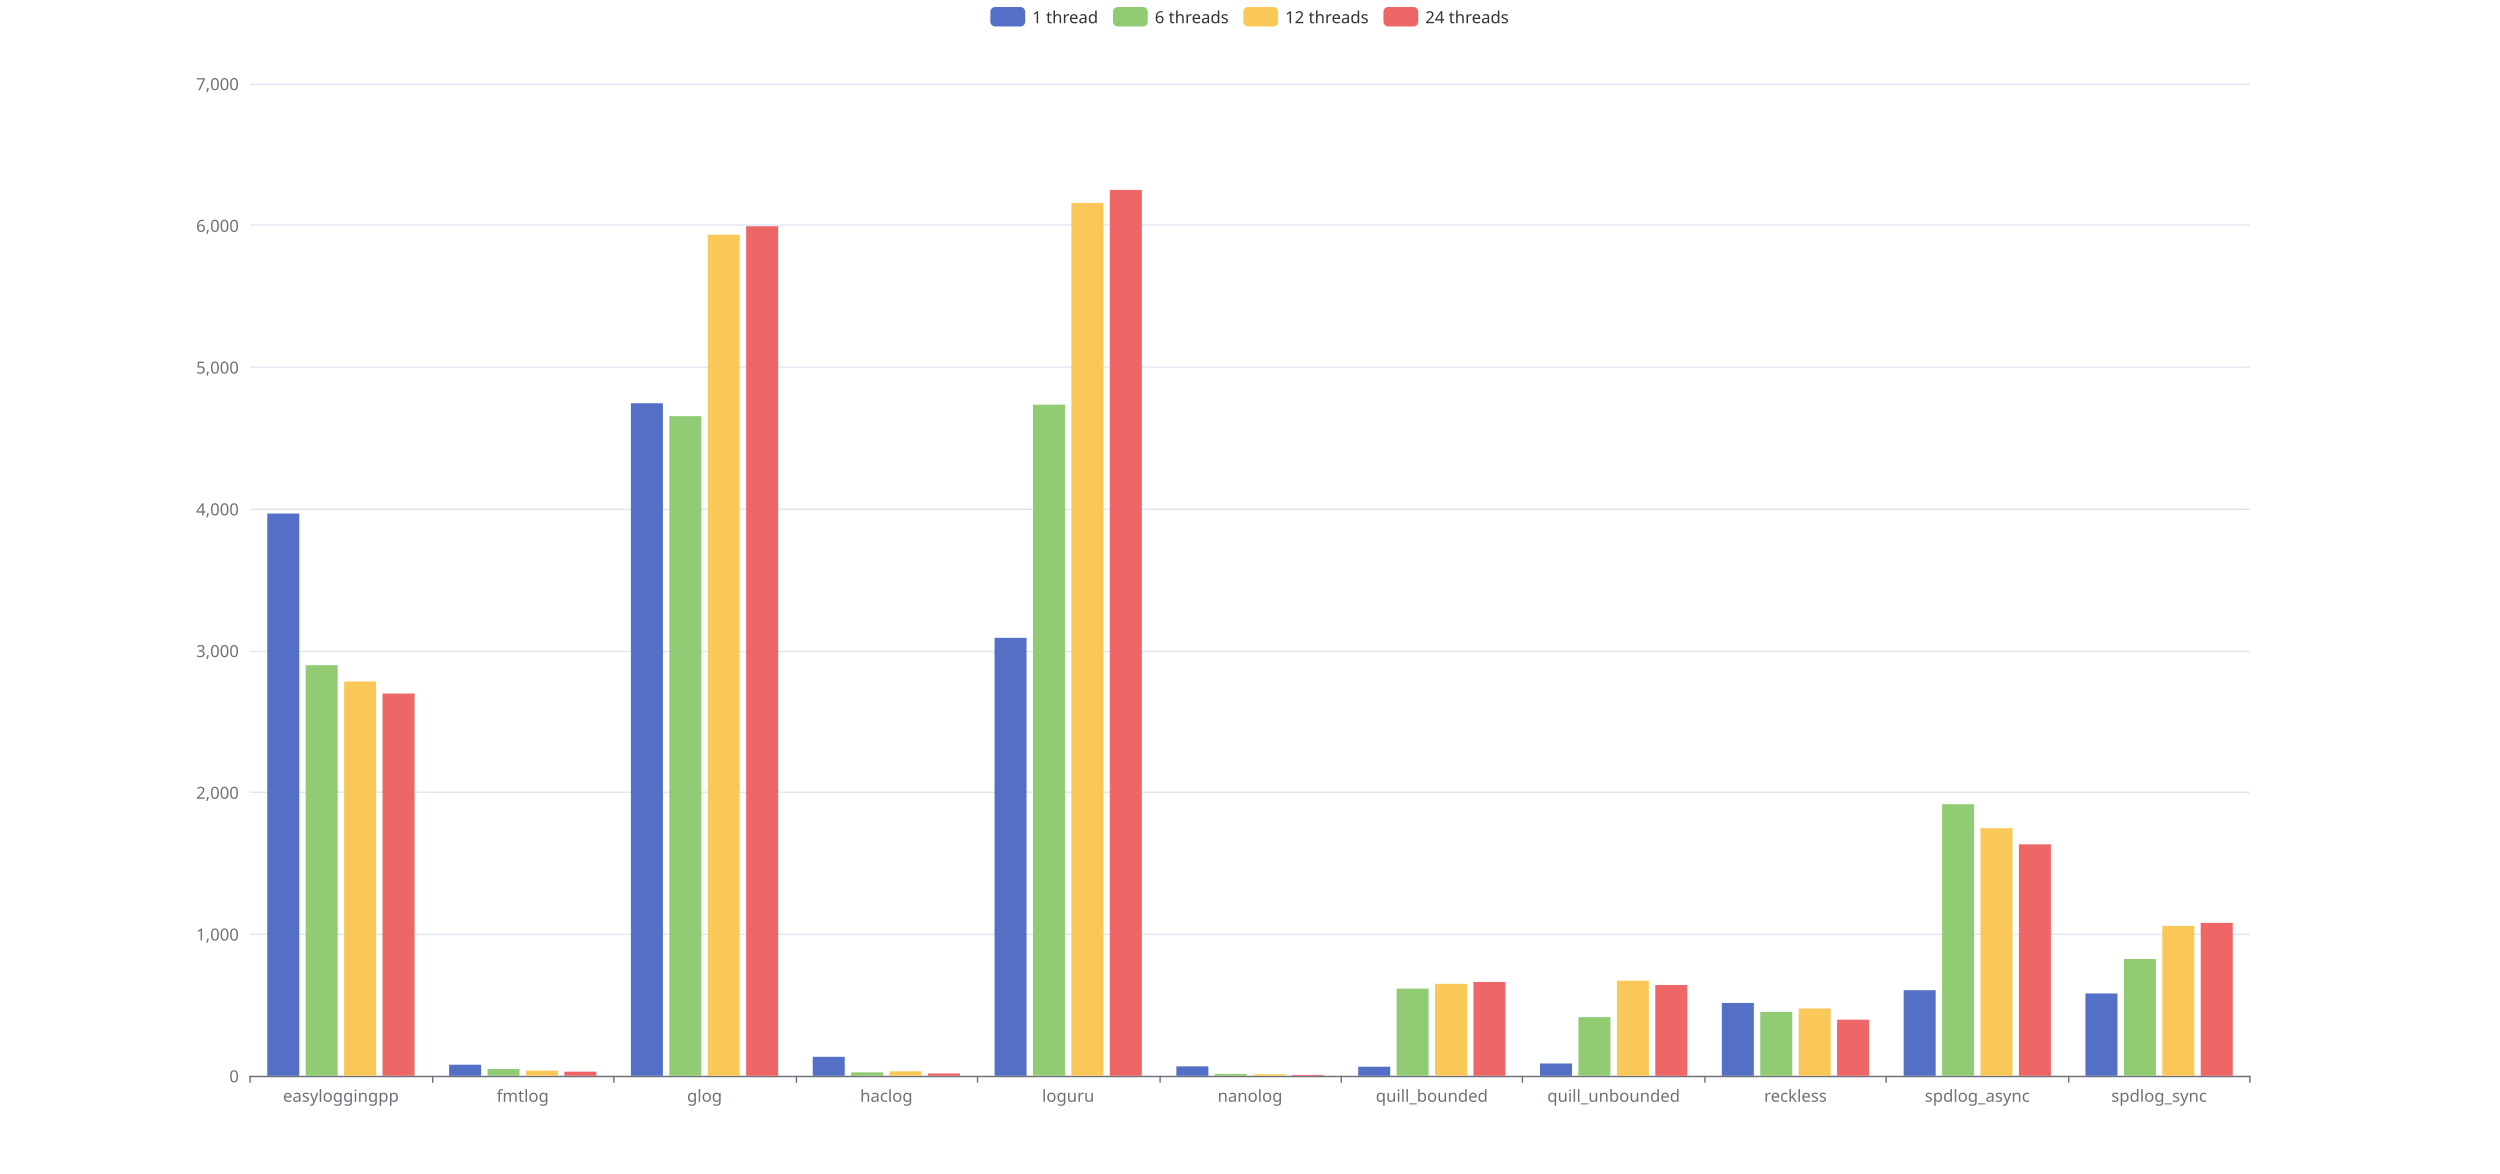
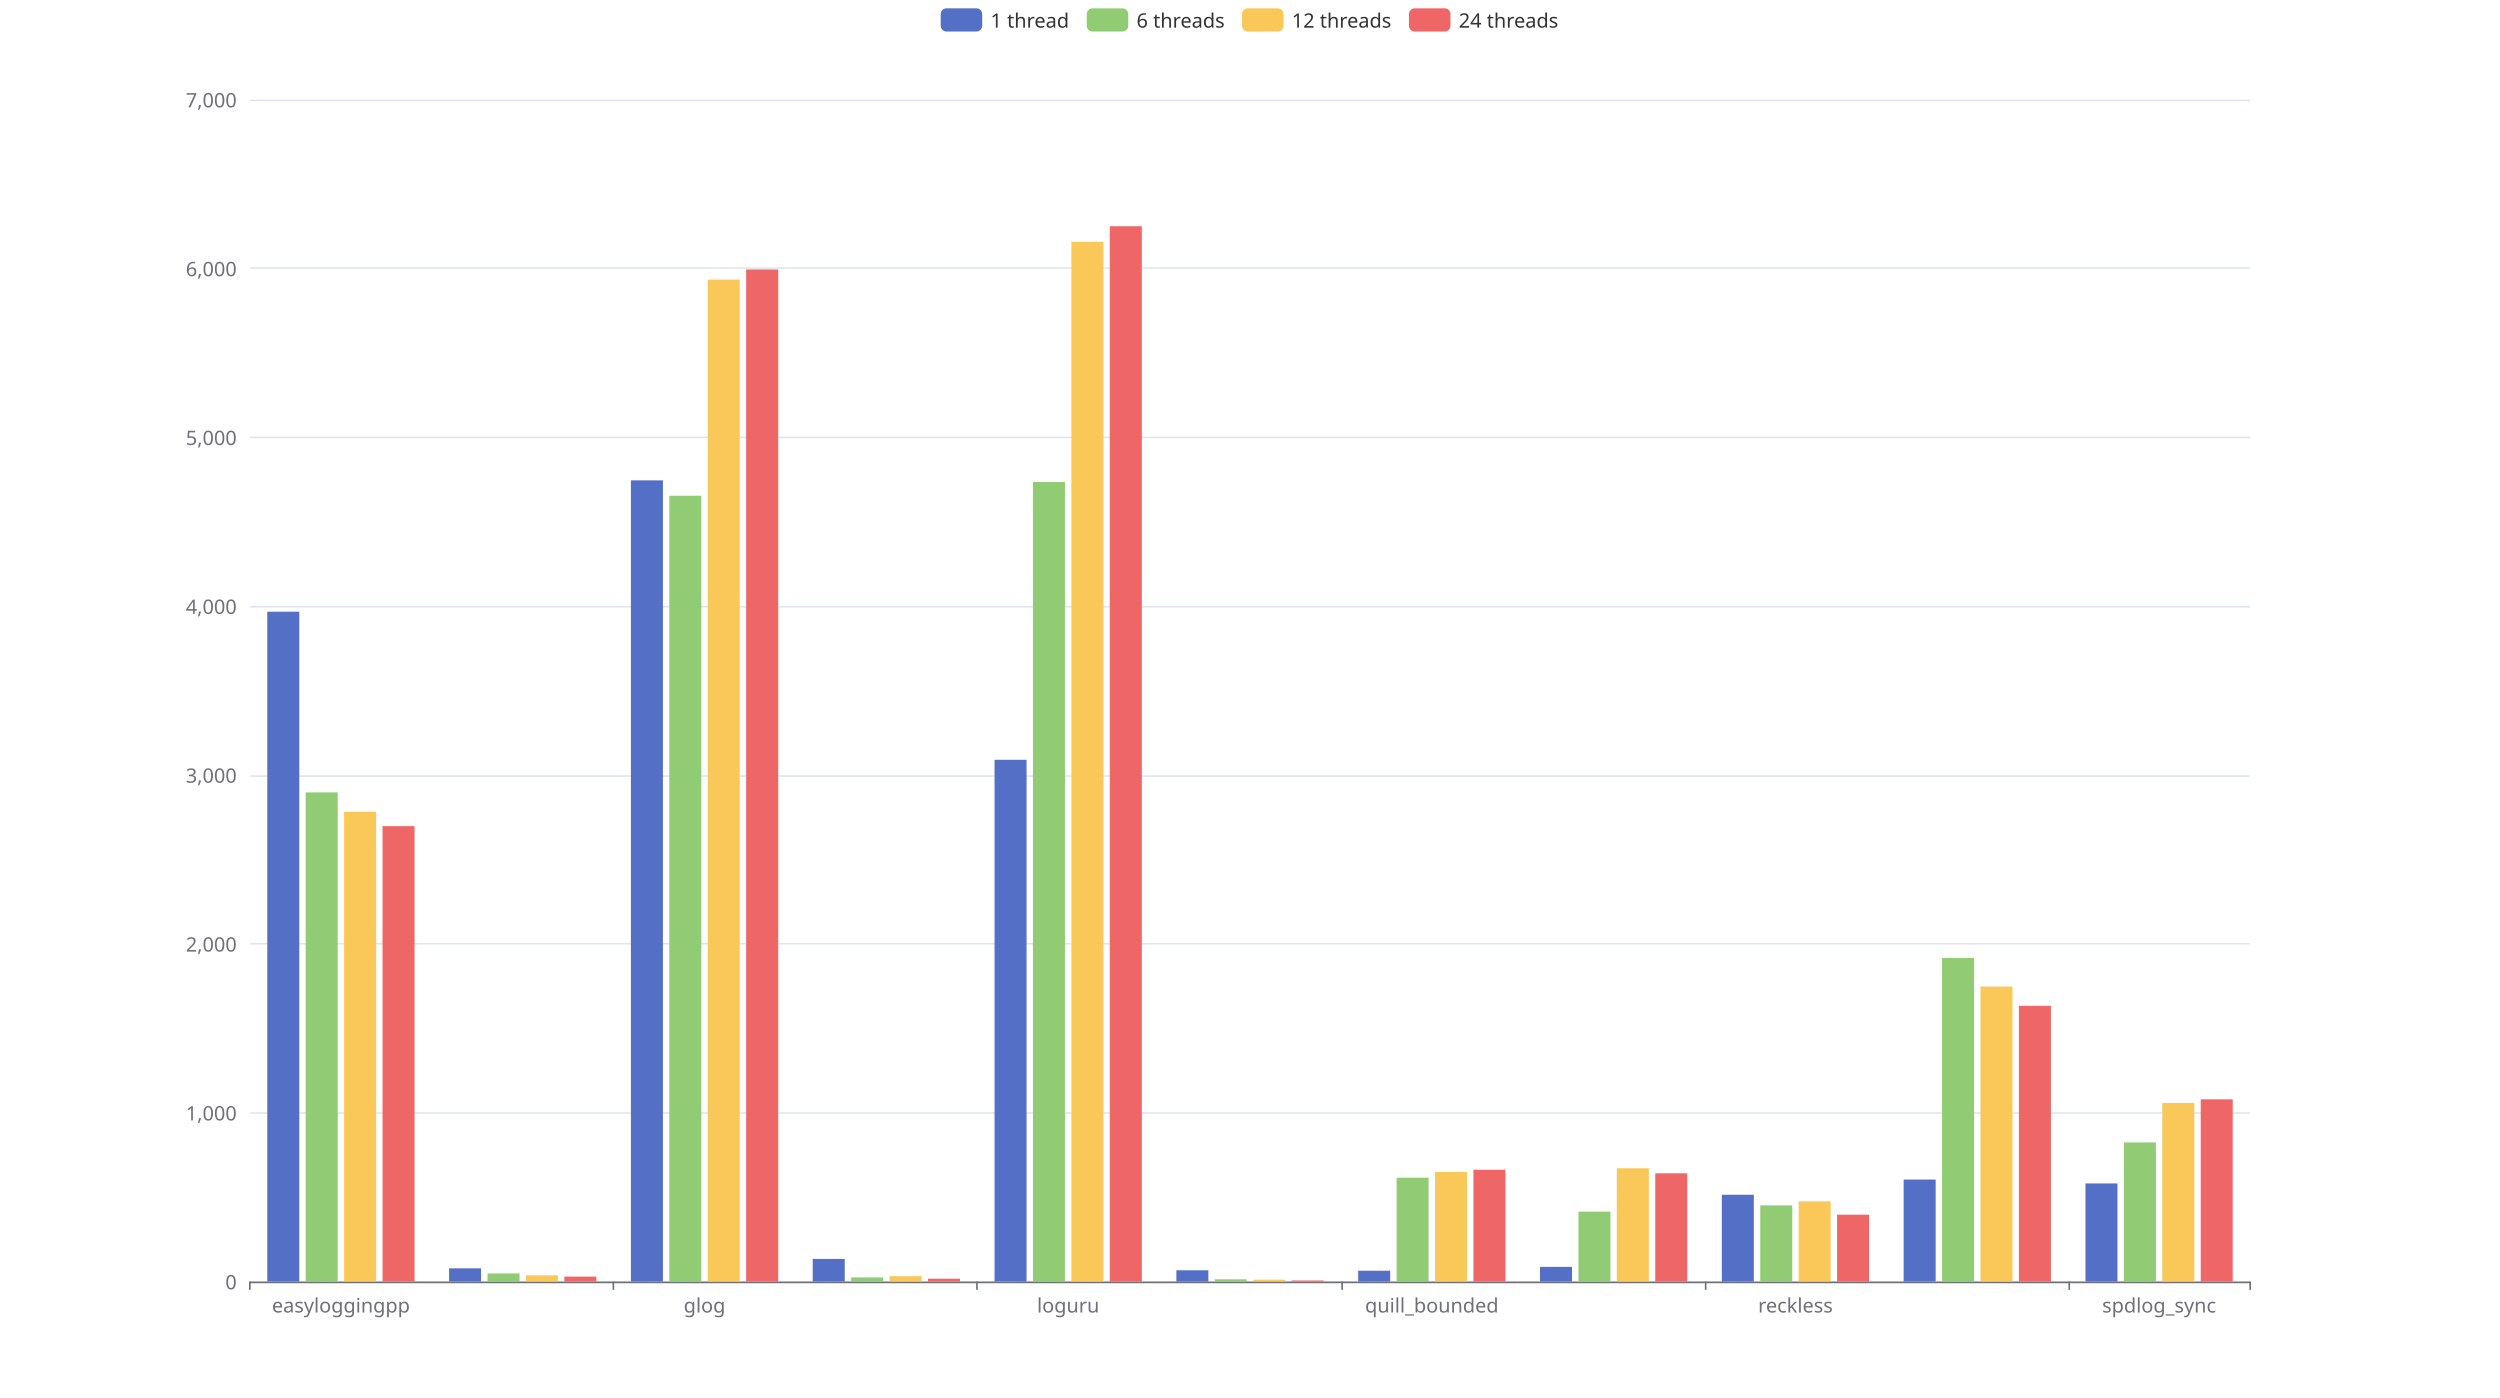
- <svg xmlns="http://www.w3.org/2000/svg" width="1794" height="842" version="1.1" baseProfile="full" viewBox="0 0 1794 842">
-   <rect width="1794" height="842" x="0" y="0" id="0" fill="none" />
-   <path d="M179.4 772.5L1614.6 772.5" fill="none" stroke="#E0E6F1" />
-   <path d="M179.4 670.5L1614.6 670.5" fill="none" stroke="#E0E6F1" />
-   <path d="M179.4 568.5L1614.6 568.5" fill="none" stroke="#E0E6F1" />
-   <path d="M179.4 467.5L1614.6 467.5" fill="none" stroke="#E0E6F1" />
-   <path d="M179.4 365.5L1614.6 365.5" fill="none" stroke="#E0E6F1" />
-   <path d="M179.4 263.5L1614.6 263.5" fill="none" stroke="#E0E6F1" />
-   <path d="M179.4 161.5L1614.6 161.5" fill="none" stroke="#E0E6F1" />
-   <path d="M179.4 60.5L1614.6 60.5" fill="none" stroke="#E0E6F1" />
-   <path d="M179.4 772.5L1614.6 772.5" fill="none" stroke="#6E7079" stroke-linecap="round" />
-   <path d="M179.5 772L179.5 777" fill="none" stroke="#6E7079" />
-   <path d="M310.5 772L310.5 777" fill="none" stroke="#6E7079" />
-   <path d="M440.5 772L440.5 777" fill="none" stroke="#6E7079" />
-   <path d="M571.5 772L571.5 777" fill="none" stroke="#6E7079" />
-   <path d="M701.5 772L701.5 777" fill="none" stroke="#6E7079" />
-   <path d="M832.5 772L832.5 777" fill="none" stroke="#6E7079" />
-   <path d="M962.5 772L962.5 777" fill="none" stroke="#6E7079" />
-   <path d="M1092.5 772L1092.5 777" fill="none" stroke="#6E7079" />
-   <path d="M1223.5 772L1223.5 777" fill="none" stroke="#6E7079" />
-   <path d="M1353.5 772L1353.5 777" fill="none" stroke="#6E7079" />
-   <path d="M1484.5 772L1484.5 777" fill="none" stroke="#6E7079" />
-   <path d="M1614.5 772L1614.5 777" fill="none" stroke="#6E7079" />
-   <text dominant-baseline="central" text-anchor="end" style="font-size:12px;font-family:Microsoft YaHei;" transform="translate(171.4 772)" fill="#6E7079">0</text>
-   <text dominant-baseline="central" text-anchor="end" style="font-size:12px;font-family:Microsoft YaHei;" transform="translate(171.4 670.2857)" fill="#6E7079">1,000</text>
-   <text dominant-baseline="central" text-anchor="end" style="font-size:12px;font-family:Microsoft YaHei;" transform="translate(171.4 568.5714)" fill="#6E7079">2,000</text>
-   <text dominant-baseline="central" text-anchor="end" style="font-size:12px;font-family:Microsoft YaHei;" transform="translate(171.4 466.8571)" fill="#6E7079">3,000</text>
-   <text dominant-baseline="central" text-anchor="end" style="font-size:12px;font-family:Microsoft YaHei;" transform="translate(171.4 365.1429)" fill="#6E7079">4,000</text>
-   <text dominant-baseline="central" text-anchor="end" style="font-size:12px;font-family:Microsoft YaHei;" transform="translate(171.4 263.4286)" fill="#6E7079">5,000</text>
-   <text dominant-baseline="central" text-anchor="end" style="font-size:12px;font-family:Microsoft YaHei;" transform="translate(171.4 161.7143)" fill="#6E7079">6,000</text>
-   <text dominant-baseline="central" text-anchor="end" style="font-size:12px;font-family:Microsoft YaHei;" transform="translate(171.4 60)" fill="#6E7079">7,000</text>
-   <text dominant-baseline="central" text-anchor="middle" style="font-size:12px;font-family:Microsoft YaHei;" y="6" transform="translate(244.6364 780)" fill="#6E7079">easyloggingpp</text>
-   <text dominant-baseline="central" text-anchor="middle" style="font-size:12px;font-family:Microsoft YaHei;" y="6" transform="translate(375.1091 780)" fill="#6E7079">fmtlog</text>
-   <text dominant-baseline="central" text-anchor="middle" style="font-size:12px;font-family:Microsoft YaHei;" y="6" transform="translate(505.5818 780)" fill="#6E7079">glog</text>
-   <text dominant-baseline="central" text-anchor="middle" style="font-size:12px;font-family:Microsoft YaHei;" y="6" transform="translate(636.0545 780)" fill="#6E7079">haclog</text>
-   <text dominant-baseline="central" text-anchor="middle" style="font-size:12px;font-family:Microsoft YaHei;" y="6" transform="translate(766.5273 780)" fill="#6E7079">loguru</text>
-   <text dominant-baseline="central" text-anchor="middle" style="font-size:12px;font-family:Microsoft YaHei;" y="6" transform="translate(897 780)" fill="#6E7079">nanolog</text>
-   <text dominant-baseline="central" text-anchor="middle" style="font-size:12px;font-family:Microsoft YaHei;" y="6" transform="translate(1027.473 780)" fill="#6E7079">quill_bounded</text>
-   <text dominant-baseline="central" text-anchor="middle" style="font-size:12px;font-family:Microsoft YaHei;" y="6" transform="translate(1157.946 780)" fill="#6E7079">quill_unbounded</text>
-   <text dominant-baseline="central" text-anchor="middle" style="font-size:12px;font-family:Microsoft YaHei;" y="6" transform="translate(1288.418 780)" fill="#6E7079">reckless</text>
-   <text dominant-baseline="central" text-anchor="middle" style="font-size:12px;font-family:Microsoft YaHei;" y="6" transform="translate(1418.891 780)" fill="#6E7079">spdlog_async</text>
-   <text dominant-baseline="central" text-anchor="middle" style="font-size:12px;font-family:Microsoft YaHei;" y="6" transform="translate(1549.364 780)" fill="#6E7079">spdlog_sync</text>
-   <path d="M191.795 772l22.974 0l0 -403.501l-22.974 0Z" fill="rgb(84,112,198)" />
-   <path d="M322.268 772l22.974 0l0 -7.964l-22.974 0Z" fill="rgb(84,112,198)" />
-   <path d="M452.74 772l22.974 0l0 -482.634l-22.974 0Z" fill="rgb(84,112,198)" />
-   <path d="M583.213 772l22.974 0l0 -13.63l-22.974 0Z" fill="rgb(84,112,198)" />
-   <path d="M713.686 772l22.974 0l0 -314.297l-22.974 0Z" fill="rgb(84,112,198)" />
-   <path d="M844.159 772l22.974 0l0 -6.784l-22.974 0Z" fill="rgb(84,112,198)" />
-   <path d="M974.631 772l22.974 0l0 -6.52l-22.974 0Z" fill="rgb(84,112,198)" />
-   <path d="M1366.05 772l22.974 0l0 -61.435l-22.974 0Z" fill="#5470c6" />
-   <path d="M1496.522 772l22.974 0l0 -59.096l-22.974 0Z" fill="#5470c6" />
-   <path d="M1105.104 772l22.974 0l0 -8.839l-22.974 0Z" fill="rgb(84,112,198)" />
-   <path d="M1235.577 772l22.974 0l0 -52.281l-22.974 0Z" fill="rgb(84,112,198)" />
-   <path d="M219.364 772l22.974 0l0 -294.666l-22.974 0Z" fill="rgb(145,204,117)" />
-   <path d="M349.837 772l22.974 0l0 -4.882l-22.974 0Z" fill="rgb(145,204,117)" />
-   <path d="M480.31 772l22.974 0l0 -473.378l-22.974 0Z" fill="rgb(145,204,117)" />
-   <path d="M610.783 772l22.974 0l0 -2.482l-22.974 0Z" fill="rgb(145,204,117)" />
-   <path d="M741.255 772l22.974 0l0 -481.617l-22.974 0Z" fill="rgb(145,204,117)" />
-   <path d="M871.728 772l22.974 0l0 -1.353l-22.974 0Z" fill="rgb(145,204,117)" />
-   <path d="M1002.201 772l22.974 0l0 -62.554l-22.974 0Z" fill="rgb(145,204,117)" />
-   <path d="M1393.619 772l22.974 0l0 -194.885l-22.974 0Z" fill="#91cc75" />
-   <path d="M1524.092 772l22.974 0l0 -83.813l-22.974 0Z" fill="#91cc75" />
-   <path d="M1132.674 772l22.974 0l0 -42.11l-22.974 0Z" fill="rgb(145,204,117)" />
-   <path d="M1263.146 772l22.974 0l0 -45.873l-22.974 0Z" fill="#91cc75" />
-   <path d="M246.934 772l22.974 0l0 -282.969l-22.974 0Z" fill="rgb(250,200,88)" />
-   <path d="M377.406 772l22.974 0l0 -3.743l-22.974 0Z" fill="rgb(250,200,88)" />
-   <path d="M507.879 772l22.974 0l0 -603.573l-22.974 0Z" fill="rgb(250,200,88)" />
-   <path d="M638.352 772l22.974 0l0 -3.214l-22.974 0Z" fill="rgb(250,200,88)" />
-   <path d="M768.825 772l22.974 0l0 -626.357l-22.974 0Z" fill="rgb(250,200,88)" />
-   <path d="M899.298 772l22.974 0l0 -1.109l-22.974 0Z" fill="rgb(250,200,88)" />
-   <path d="M1029.77 772l22.974 0l0 -66.013l-22.974 0Z" fill="rgb(250,200,88)" />
-   <path d="M1421.188 772l22.974 0l0 -177.695l-22.974 0Z" fill="#fac858" />
-   <path d="M1551.661 772l22.974 0l0 -107.614l-22.974 0Z" fill="#fac858" />
-   <path d="M1160.243 772l22.974 0l0 -68.25l-22.974 0Z" fill="rgb(250,200,88)" />
-   <path d="M1290.716 772l22.974 0l0 -48.314l-22.974 0Z" fill="#fac858" />
-   <path d="M274.503 772l22.974 0l0 -274.323l-22.974 0Z" fill="rgb(238,102,102)" />
-   <path d="M404.976 772l22.974 0l0 -2.97l-22.974 0Z" fill="rgb(238,102,102)" />
-   <path d="M535.449 772l22.974 0l0 -609.675l-22.974 0Z" fill="rgb(238,102,102)" />
-   <path d="M665.922 772l22.974 0l0 -1.719l-22.974 0Z" fill="rgb(238,102,102)" />
-   <path d="M796.394 772l22.974 0l0 -635.714l-22.974 0Z" fill="rgb(238,102,102)" />
-   <path d="M926.867 772l22.974 0l0 -0.645l-22.974 0Z" fill="rgb(238,102,102)" />
-   <path d="M1057.34 772l22.974 0l0 -67.335l-22.974 0Z" fill="rgb(238,102,102)" />
-   <path d="M1448.758 772l22.974 0l0 -166.099l-22.974 0Z" fill="#ee6666" />
-   <path d="M1579.23 772l22.974 0l0 -109.75l-22.974 0Z" fill="#ee6666" />
-   <path d="M1187.812 772l22.974 0l0 -65.199l-22.974 0Z" fill="rgb(238,102,102)" />
-   <path d="M1318.285 772l22.974 0l0 -40.279l-22.974 0Z" fill="#ee6666" />
-   <path d="M-5 -5l382.644 0l0 24l-382.644 0Z" transform="translate(710.6777 5)" fill="rgb(0,0,0)" fill-opacity="0" stroke="#ccc" stroke-width="0" />
-   <path d="M3.5 0L21.5 0A3.5 3.5 0 0 1 25 3.5L25 10.5A3.5 3.5 0 0 1 21.5 14L3.5 14A3.5 3.5 0 0 1 0 10.5L0 3.5A3.5 3.5 0 0 1 3.5 0" transform="translate(710.6777 5)" fill="#5470c6" />
-   <text dominant-baseline="central" text-anchor="start" style="font-size:12px;font-family:Microsoft YaHei;" xml:space="preserve" x="30" y="7" transform="translate(710.6777 5)" fill="#333">1 thread</text>
-   <path d="M3.5 0L21.5 0A3.5 3.5 0 0 1 25 3.5L25 10.5A3.5 3.5 0 0 1 21.5 14L3.5 14A3.5 3.5 0 0 1 0 10.5L0 3.5A3.5 3.5 0 0 1 3.5 0" transform="translate(798.6543 5)" fill="#91cc75" />
-   <text dominant-baseline="central" text-anchor="start" style="font-size:12px;font-family:Microsoft YaHei;" xml:space="preserve" x="30" y="7" transform="translate(798.6543 5)" fill="#333">6 threads</text>
-   <path d="M3.5 0L21.5 0A3.5 3.5 0 0 1 25 3.5L25 10.5A3.5 3.5 0 0 1 21.5 14L3.5 14A3.5 3.5 0 0 1 0 10.5L0 3.5A3.5 3.5 0 0 1 3.5 0" transform="translate(892.1855 5)" fill="#fac858" />
-   <text dominant-baseline="central" text-anchor="start" style="font-size:12px;font-family:Microsoft YaHei;" xml:space="preserve" x="30" y="7" transform="translate(892.1855 5)" fill="#333">12 threads</text>
-   <path d="M3.5 0L21.5 0A3.5 3.5 0 0 1 25 3.5L25 10.5A3.5 3.5 0 0 1 21.5 14L3.5 14A3.5 3.5 0 0 1 0 10.5L0 3.5A3.5 3.5 0 0 1 3.5 0" transform="translate(992.7539 5)" fill="#ee6666" />
-   <text dominant-baseline="central" text-anchor="start" style="font-size:12px;font-family:Microsoft YaHei;" xml:space="preserve" x="30" y="7" transform="translate(992.7539 5)" fill="#333">24 threads</text>
+ <svg xmlns="http://www.w3.org/2000/svg" width="1506" height="842" version="1.1" baseProfile="full" viewBox="0 0 1506 842">
+   <rect width="1506" height="842" x="0" y="0" id="0" fill="none" />
+   <path d="M150.6 772.5L1355.4 772.5" fill="none" stroke="#E0E6F1" />
+   <path d="M150.6 670.5L1355.4 670.5" fill="none" stroke="#E0E6F1" />
+   <path d="M150.6 568.5L1355.4 568.5" fill="none" stroke="#E0E6F1" />
+   <path d="M150.6 467.5L1355.4 467.5" fill="none" stroke="#E0E6F1" />
+   <path d="M150.6 365.5L1355.4 365.5" fill="none" stroke="#E0E6F1" />
+   <path d="M150.6 263.5L1355.4 263.5" fill="none" stroke="#E0E6F1" />
+   <path d="M150.6 161.5L1355.4 161.5" fill="none" stroke="#E0E6F1" />
+   <path d="M150.6 60.5L1355.4 60.5" fill="none" stroke="#E0E6F1" />
+   <path d="M150.6 772.5L1355.4 772.5" fill="none" stroke="#6E7079" stroke-linecap="round" />
+   <path d="M150.5 772L150.5 777" fill="none" stroke="#6E7079" />
+   <path d="M369.5 772L369.5 777" fill="none" stroke="#6E7079" />
+   <path d="M588.5 772L588.5 777" fill="none" stroke="#6E7079" />
+   <path d="M808.5 772L808.5 777" fill="none" stroke="#6E7079" />
+   <path d="M1027.5 772L1027.5 777" fill="none" stroke="#6E7079" />
+   <path d="M1246.5 772L1246.5 777" fill="none" stroke="#6E7079" />
+   <path d="M1355.5 772L1355.5 777" fill="none" stroke="#6E7079" />
+   <text dominant-baseline="central" text-anchor="end" style="font-size:12px;font-family:Microsoft YaHei;" transform="translate(142.6 772)" fill="#6E7079">0</text>
+   <text dominant-baseline="central" text-anchor="end" style="font-size:12px;font-family:Microsoft YaHei;" transform="translate(142.6 670.2857)" fill="#6E7079">1,000</text>
+   <text dominant-baseline="central" text-anchor="end" style="font-size:12px;font-family:Microsoft YaHei;" transform="translate(142.6 568.5714)" fill="#6E7079">2,000</text>
+   <text dominant-baseline="central" text-anchor="end" style="font-size:12px;font-family:Microsoft YaHei;" transform="translate(142.6 466.8571)" fill="#6E7079">3,000</text>
+   <text dominant-baseline="central" text-anchor="end" style="font-size:12px;font-family:Microsoft YaHei;" transform="translate(142.6 365.1429)" fill="#6E7079">4,000</text>
+   <text dominant-baseline="central" text-anchor="end" style="font-size:12px;font-family:Microsoft YaHei;" transform="translate(142.6 263.4286)" fill="#6E7079">5,000</text>
+   <text dominant-baseline="central" text-anchor="end" style="font-size:12px;font-family:Microsoft YaHei;" transform="translate(142.6 161.7143)" fill="#6E7079">6,000</text>
+   <text dominant-baseline="central" text-anchor="end" style="font-size:12px;font-family:Microsoft YaHei;" transform="translate(142.6 60)" fill="#6E7079">7,000</text>
+   <text dominant-baseline="central" text-anchor="middle" style="font-size:12px;font-family:Microsoft YaHei;" y="6" transform="translate(205.3636 780)" fill="#6E7079">easyloggingpp</text>
+   <text dominant-baseline="central" text-anchor="middle" style="font-size:12px;font-family:Microsoft YaHei;" y="6" transform="translate(424.4182 780)" fill="#6E7079">glog</text>
+   <text dominant-baseline="central" text-anchor="middle" style="font-size:12px;font-family:Microsoft YaHei;" y="6" transform="translate(643.4727 780)" fill="#6E7079">loguru</text>
+   <text dominant-baseline="central" text-anchor="middle" style="font-size:12px;font-family:Microsoft YaHei;" y="6" transform="translate(862.5273 780)" fill="#6E7079">quill_bounded</text>
+   <text dominant-baseline="central" text-anchor="middle" style="font-size:12px;font-family:Microsoft YaHei;" y="6" transform="translate(1081.582 780)" fill="#6E7079">reckless</text>
+   <text dominant-baseline="central" text-anchor="middle" style="font-size:12px;font-family:Microsoft YaHei;" y="6" transform="translate(1300.636 780)" fill="#6E7079">spdlog_sync</text>
+   <path d="M161.005 772l19.286 0l0 -403.501l-19.286 0Z" fill="rgb(84,112,198)" />
+   <path d="M270.532 772l19.286 0l0 -7.964l-19.286 0Z" fill="rgb(84,112,198)" />
+   <path d="M380.06 772l19.286 0l0 -482.634l-19.286 0Z" fill="rgb(84,112,198)" />
+   <path d="M489.587 772l19.286 0l0 -13.63l-19.286 0Z" fill="rgb(84,112,198)" />
+   <path d="M599.114 772l19.286 0l0 -314.297l-19.286 0Z" fill="rgb(84,112,198)" />
+   <path d="M708.641 772l19.286 0l0 -6.784l-19.286 0Z" fill="rgb(84,112,198)" />
+   <path d="M818.169 772l19.286 0l0 -6.52l-19.286 0Z" fill="rgb(84,112,198)" />
+   <path d="M1146.751 772l19.286 0l0 -61.435l-19.286 0Z" fill="rgb(84,112,198)" />
+   <path d="M1256.278 772l19.286 0l0 -59.096l-19.286 0Z" fill="rgb(84,112,198)" />
+   <path d="M927.696 772l19.286 0l0 -8.839l-19.286 0Z" fill="rgb(84,112,198)" />
+   <path d="M1037.223 772l19.286 0l0 -52.281l-19.286 0Z" fill="rgb(84,112,198)" />
+   <path d="M184.149 772l19.286 0l0 -294.666l-19.286 0Z" fill="#91cc75" />
+   <path d="M293.676 772l19.286 0l0 -4.882l-19.286 0Z" fill="#91cc75" />
+   <path d="M403.203 772l19.286 0l0 -473.378l-19.286 0Z" fill="#91cc75" />
+   <path d="M512.731 772l19.286 0l0 -2.482l-19.286 0Z" fill="#91cc75" />
+   <path d="M622.258 772l19.286 0l0 -481.617l-19.286 0Z" fill="#91cc75" />
+   <path d="M731.785 772l19.286 0l0 -1.353l-19.286 0Z" fill="#91cc75" />
+   <path d="M841.312 772l19.286 0l0 -62.554l-19.286 0Z" fill="#91cc75" />
+   <path d="M1169.894 772l19.286 0l0 -194.885l-19.286 0Z" fill="#91cc75" />
+   <path d="M1279.421 772l19.286 0l0 -83.813l-19.286 0Z" fill="#91cc75" />
+   <path d="M950.84 772l19.286 0l0 -42.11l-19.286 0Z" fill="#91cc75" />
+   <path d="M1060.367 772l19.286 0l0 -45.873l-19.286 0Z" fill="#91cc75" />
+   <path d="M207.292 772l19.286 0l0 -282.969l-19.286 0Z" fill="#fac858" />
+   <path d="M316.82 772l19.286 0l0 -3.743l-19.286 0Z" fill="#fac858" />
+   <path d="M426.347 772l19.286 0l0 -603.573l-19.286 0Z" fill="#fac858" />
+   <path d="M535.874 772l19.286 0l0 -3.214l-19.286 0Z" fill="#fac858" />
+   <path d="M645.401 772l19.286 0l0 -626.357l-19.286 0Z" fill="#fac858" />
+   <path d="M754.929 772l19.286 0l0 -1.109l-19.286 0Z" fill="#fac858" />
+   <path d="M864.456 772l19.286 0l0 -66.013l-19.286 0Z" fill="#fac858" />
+   <path d="M1193.038 772l19.286 0l0 -177.695l-19.286 0Z" fill="#fac858" />
+   <path d="M1302.565 772l19.286 0l0 -107.614l-19.286 0Z" fill="#fac858" />
+   <path d="M973.983 772l19.286 0l0 -68.25l-19.286 0Z" fill="#fac858" />
+   <path d="M1083.511 772l19.286 0l0 -48.314l-19.286 0Z" fill="#fac858" />
+   <path d="M230.436 772l19.286 0l0 -274.323l-19.286 0Z" fill="#ee6666" />
+   <path d="M339.963 772l19.286 0l0 -2.97l-19.286 0Z" fill="#ee6666" />
+   <path d="M449.49 772l19.286 0l0 -609.675l-19.286 0Z" fill="#ee6666" />
+   <path d="M559.018 772l19.286 0l0 -1.719l-19.286 0Z" fill="#ee6666" />
+   <path d="M668.545 772l19.286 0l0 -635.714l-19.286 0Z" fill="#ee6666" />
+   <path d="M778.072 772l19.286 0l0 -0.645l-19.286 0Z" fill="#ee6666" />
+   <path d="M887.6 772l19.286 0l0 -67.335l-19.286 0Z" fill="#ee6666" />
+   <path d="M1216.181 772l19.286 0l0 -166.099l-19.286 0Z" fill="#ee6666" />
+   <path d="M1325.709 772l19.286 0l0 -109.75l-19.286 0Z" fill="#ee6666" />
+   <path d="M997.127 772l19.286 0l0 -65.199l-19.286 0Z" fill="#ee6666" />
+   <path d="M1106.654 772l19.286 0l0 -40.279l-19.286 0Z" fill="#ee6666" />
+   <path d="M-5 -5l382.644 0l0 24l-382.644 0Z" transform="translate(566.6777 5)" fill="rgb(0,0,0)" fill-opacity="0" stroke="#ccc" stroke-width="0" />
+   <path d="M3.5 0L21.5 0A3.5 3.5 0 0 1 25 3.5L25 10.5A3.5 3.5 0 0 1 21.5 14L3.5 14A3.5 3.5 0 0 1 0 10.5L0 3.5A3.5 3.5 0 0 1 3.5 0" transform="translate(566.6777 5)" fill="#5470c6" />
+   <text dominant-baseline="central" text-anchor="start" style="font-size:12px;font-family:Microsoft YaHei;" xml:space="preserve" x="30" y="7" transform="translate(566.6777 5)" fill="#333">1 thread</text>
+   <path d="M3.5 0L21.5 0A3.5 3.5 0 0 1 25 3.5L25 10.5A3.5 3.5 0 0 1 21.5 14L3.5 14A3.5 3.5 0 0 1 0 10.5L0 3.5A3.5 3.5 0 0 1 3.5 0" transform="translate(654.6543 5)" fill="#91cc75" />
+   <text dominant-baseline="central" text-anchor="start" style="font-size:12px;font-family:Microsoft YaHei;" xml:space="preserve" x="30" y="7" transform="translate(654.6543 5)" fill="#333">6 threads</text>
+   <path d="M3.5 0L21.5 0A3.5 3.5 0 0 1 25 3.5L25 10.5A3.5 3.5 0 0 1 21.5 14L3.5 14A3.5 3.5 0 0 1 0 10.5L0 3.5A3.5 3.5 0 0 1 3.5 0" transform="translate(748.1855 5)" fill="#fac858" />
+   <text dominant-baseline="central" text-anchor="start" style="font-size:12px;font-family:Microsoft YaHei;" xml:space="preserve" x="30" y="7" transform="translate(748.1855 5)" fill="#333">12 threads</text>
+   <path d="M3.5 0L21.5 0A3.5 3.5 0 0 1 25 3.5L25 10.5A3.5 3.5 0 0 1 21.5 14L3.5 14A3.5 3.5 0 0 1 0 10.5L0 3.5A3.5 3.5 0 0 1 3.5 0" transform="translate(848.7539 5)" fill="#ee6666" />
+   <text dominant-baseline="central" text-anchor="start" style="font-size:12px;font-family:Microsoft YaHei;" xml:space="preserve" x="30" y="7" transform="translate(848.7539 5)" fill="#333">24 threads</text>
</svg>
